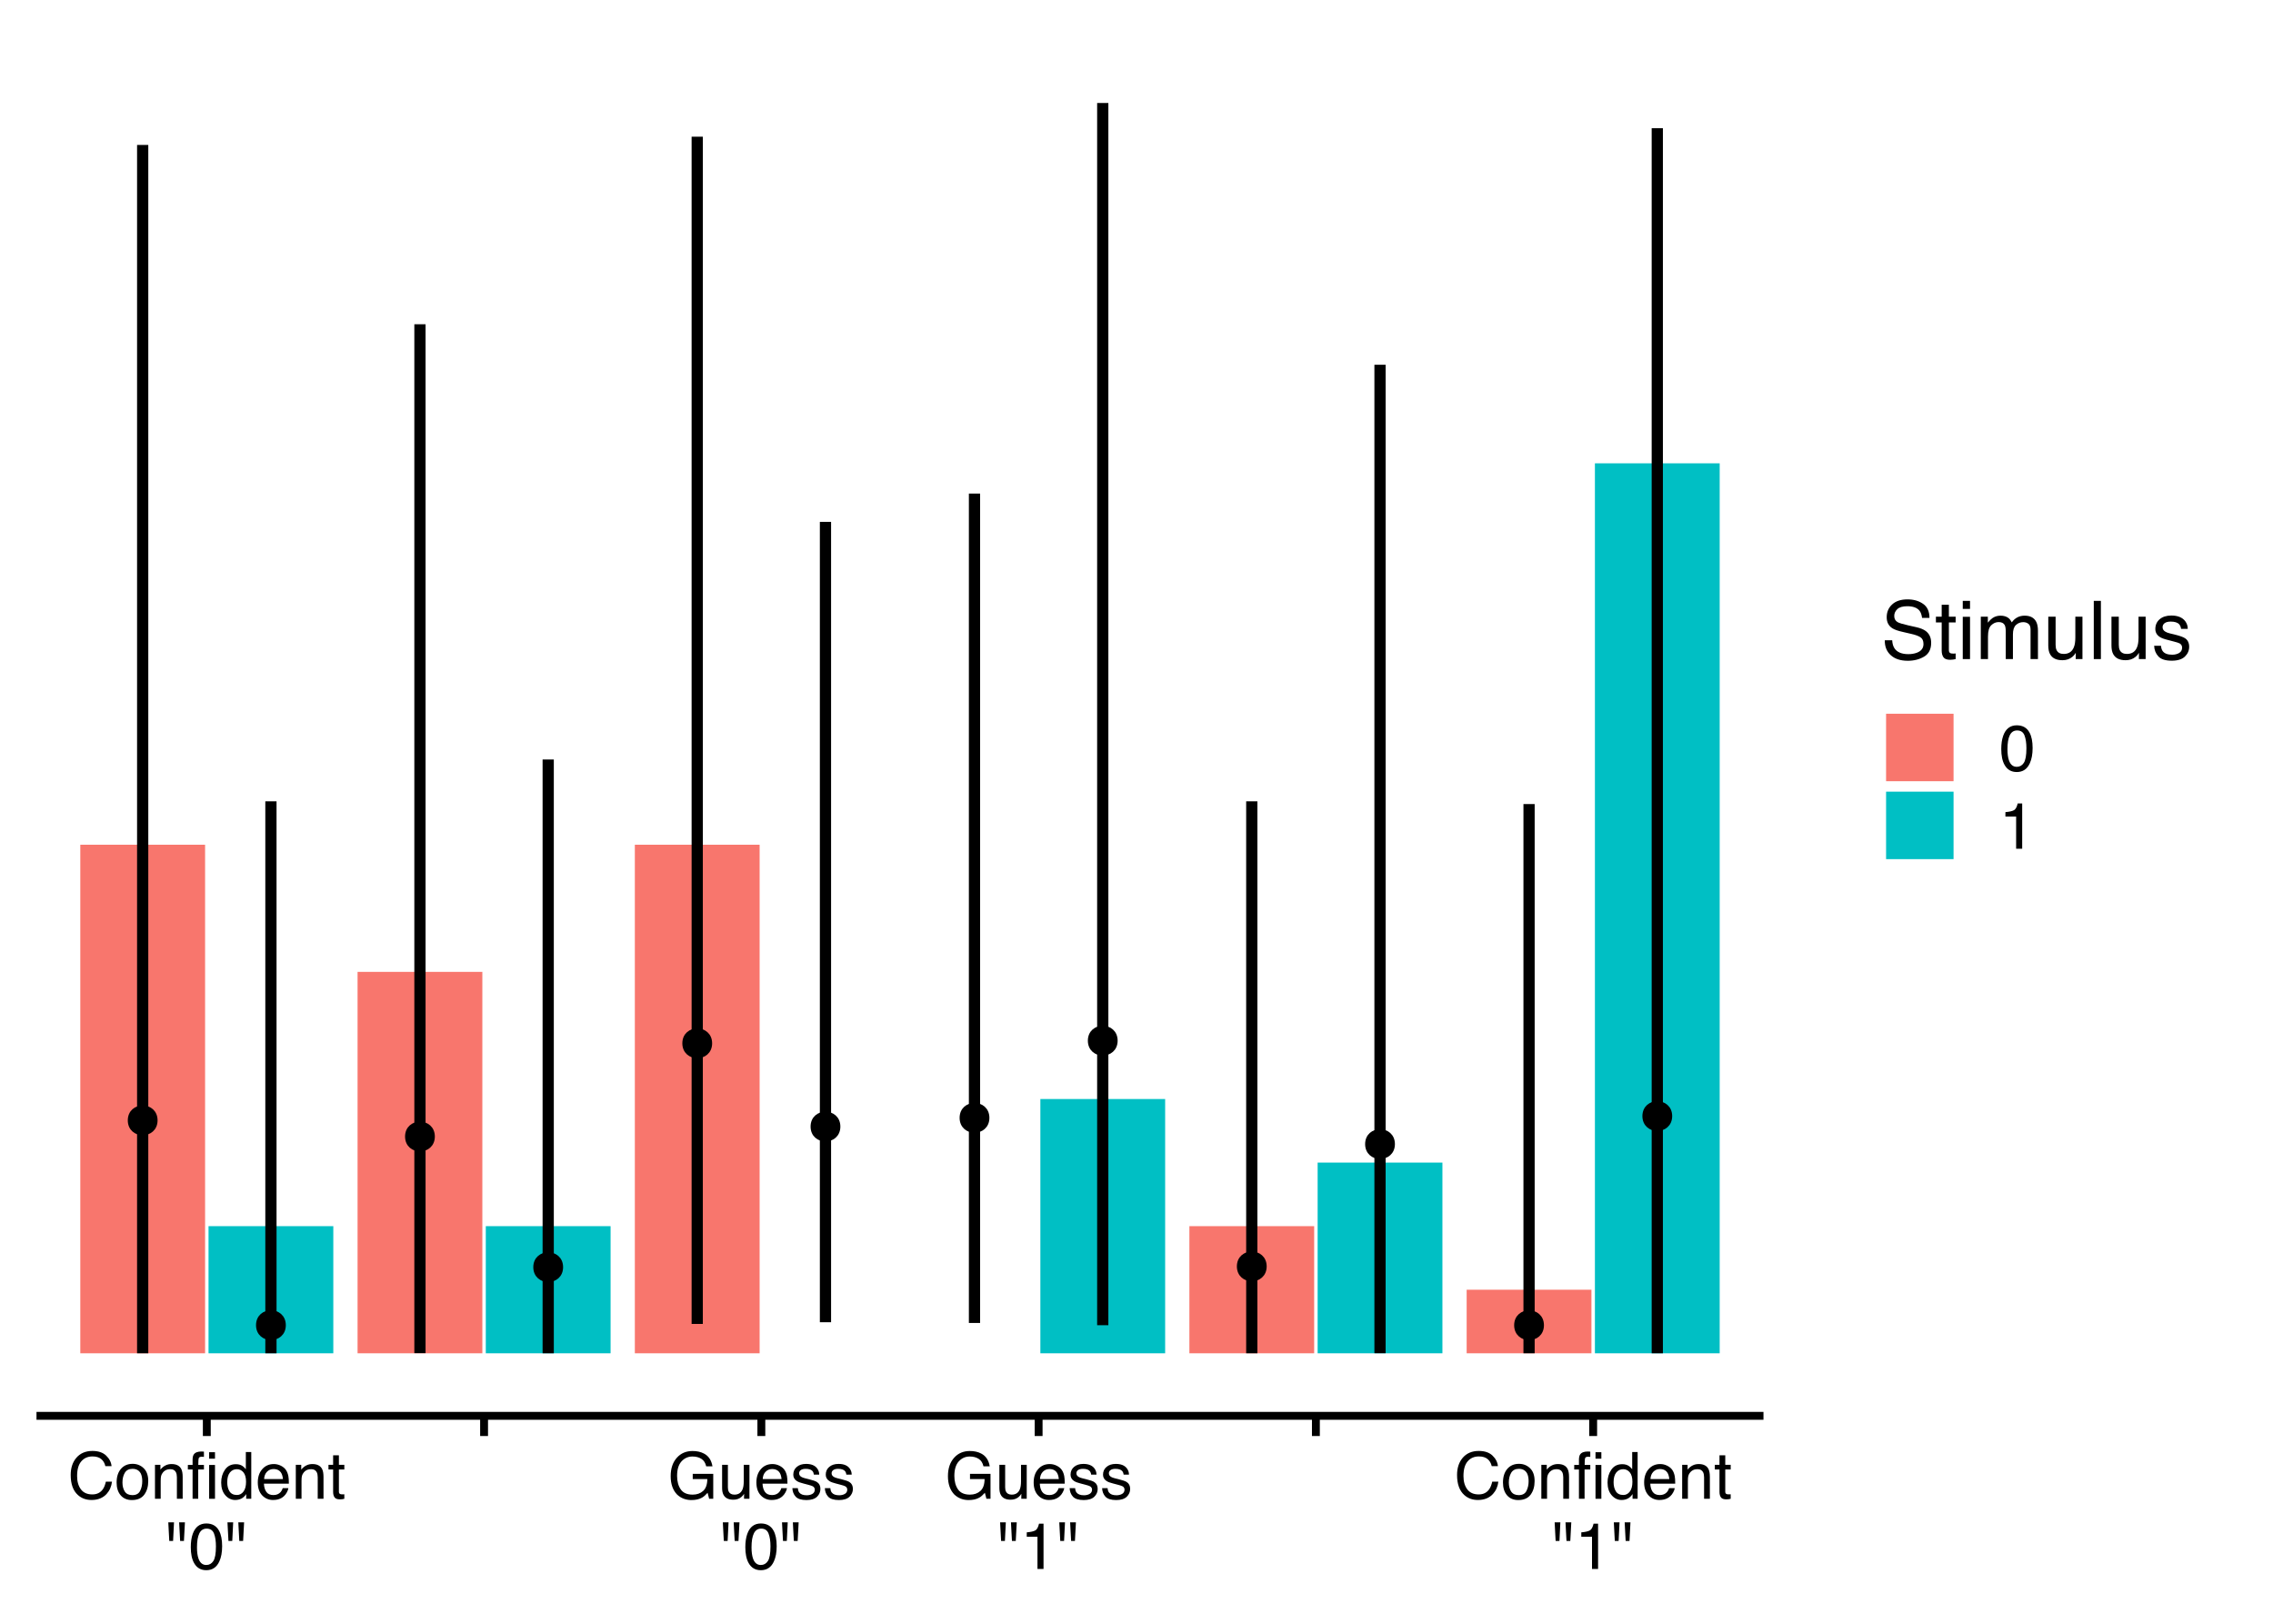
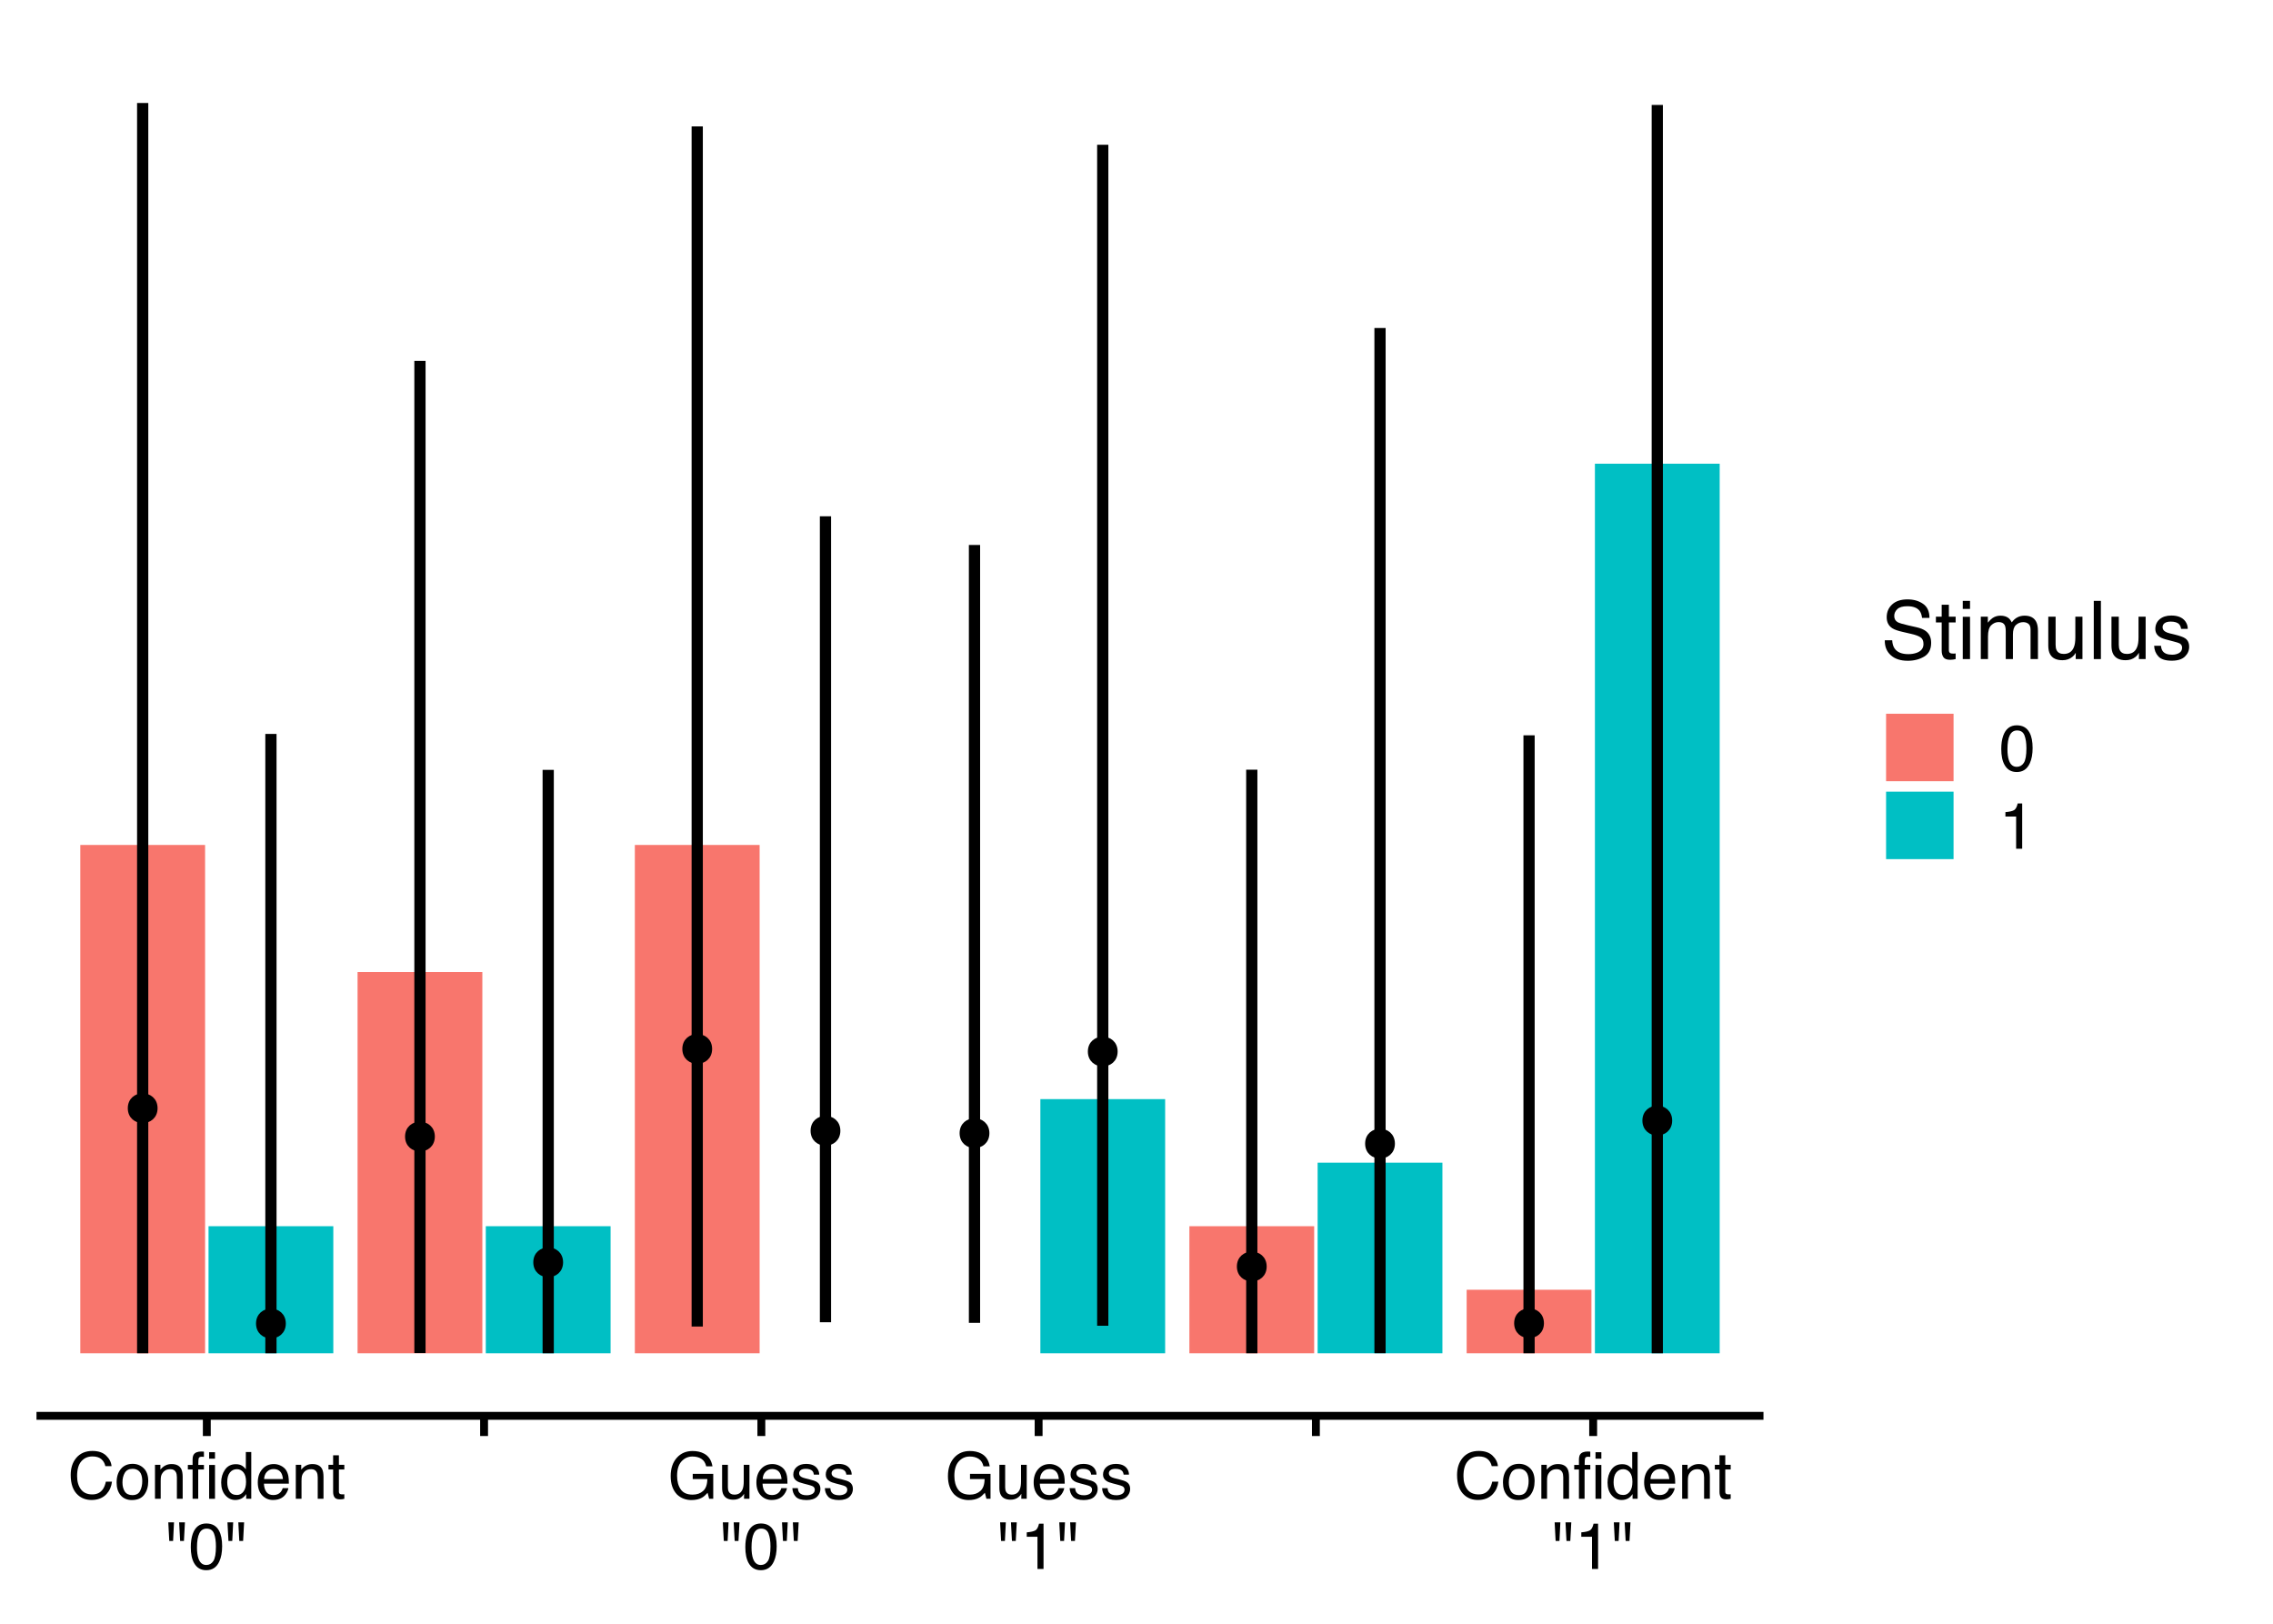
<svg xmlns="http://www.w3.org/2000/svg" xmlns:xlink="http://www.w3.org/1999/xlink" width="504pt" height="360pt" viewBox="0 0 504 360">
  <defs>
    <g>
      <g id="glyph-0-0">
        <path d="M 5.453 -10.609 C 6.766 -10.609 7.781 -10.266 8.5 -9.578 C 9.219 -8.891 9.617 -8.109 9.703 -7.234 L 8.328 -7.234 C 8.18 -7.898 7.875 -8.426 7.406 -8.812 C 6.945 -9.195 6.301 -9.391 5.469 -9.391 C 4.445 -9.391 3.625 -9.031 3 -8.312 C 2.375 -7.602 2.062 -6.508 2.062 -5.031 C 2.062 -3.82 2.344 -2.844 2.906 -2.094 C 3.469 -1.344 4.312 -0.969 5.438 -0.969 C 6.469 -0.969 7.254 -1.363 7.797 -2.156 C 8.078 -2.57 8.289 -3.117 8.438 -3.797 L 9.797 -3.797 C 9.672 -2.711 9.27 -1.801 8.594 -1.062 C 7.77 -0.176 6.66 0.266 5.266 0.266 C 4.066 0.266 3.062 -0.098 2.25 -0.828 C 1.176 -1.785 0.641 -3.27 0.641 -5.281 C 0.641 -6.801 1.039 -8.051 1.844 -9.031 C 2.719 -10.082 3.922 -10.609 5.453 -10.609 Z M 5.172 -10.609 Z M 5.172 -10.609 " />
      </g>
      <g id="glyph-0-1">
        <path d="M 3.922 -0.812 C 4.754 -0.812 5.328 -1.129 5.641 -1.766 C 5.953 -2.398 6.109 -3.109 6.109 -3.891 C 6.109 -4.586 6 -5.16 5.781 -5.609 C 5.414 -6.297 4.801 -6.641 3.938 -6.641 C 3.156 -6.641 2.586 -6.344 2.234 -5.75 C 1.891 -5.164 1.719 -4.457 1.719 -3.625 C 1.719 -2.82 1.891 -2.148 2.234 -1.609 C 2.586 -1.078 3.148 -0.812 3.922 -0.812 Z M 3.969 -7.75 C 4.938 -7.75 5.754 -7.426 6.422 -6.781 C 7.098 -6.133 7.438 -5.18 7.438 -3.922 C 7.438 -2.711 7.141 -1.707 6.547 -0.906 C 5.953 -0.113 5.035 0.281 3.797 0.281 C 2.766 0.281 1.941 -0.066 1.328 -0.766 C 0.723 -1.473 0.422 -2.422 0.422 -3.609 C 0.422 -4.867 0.738 -5.875 1.375 -6.625 C 2.02 -7.375 2.883 -7.75 3.969 -7.75 Z M 3.922 -7.719 Z M 3.922 -7.719 " />
      </g>
      <g id="glyph-0-2">
        <path d="M 0.922 -7.531 L 2.125 -7.531 L 2.125 -6.469 C 2.488 -6.906 2.867 -7.219 3.266 -7.406 C 3.66 -7.602 4.102 -7.703 4.594 -7.703 C 5.664 -7.703 6.391 -7.328 6.766 -6.578 C 6.961 -6.172 7.062 -5.586 7.062 -4.828 L 7.062 0 L 5.781 0 L 5.781 -4.75 C 5.781 -5.207 5.711 -5.578 5.578 -5.859 C 5.348 -6.328 4.941 -6.562 4.359 -6.562 C 4.055 -6.562 3.805 -6.531 3.609 -6.469 C 3.266 -6.363 2.961 -6.16 2.703 -5.859 C 2.492 -5.609 2.352 -5.348 2.281 -5.078 C 2.219 -4.816 2.188 -4.441 2.188 -3.953 L 2.188 0 L 0.922 0 Z M 3.906 -7.719 Z M 3.906 -7.719 " />
      </g>
      <g id="glyph-0-3">
        <path d="M 1.25 -8.688 C 1.258 -9.207 1.348 -9.586 1.516 -9.828 C 1.816 -10.266 2.391 -10.484 3.234 -10.484 C 3.305 -10.484 3.383 -10.477 3.469 -10.469 C 3.562 -10.469 3.66 -10.461 3.766 -10.453 L 3.766 -9.297 C 3.629 -9.305 3.531 -9.312 3.469 -9.312 C 3.414 -9.32 3.363 -9.328 3.312 -9.328 C 2.926 -9.328 2.695 -9.223 2.625 -9.016 C 2.551 -8.816 2.516 -8.312 2.516 -7.5 L 3.766 -7.5 L 3.766 -6.5 L 2.5 -6.5 L 2.5 0 L 1.25 0 L 1.25 -6.5 L 0.203 -6.5 L 0.203 -7.5 L 1.25 -7.5 Z M 1.25 -8.688 " />
      </g>
      <g id="glyph-0-4">
        <path d="M 0.922 -7.5 L 2.219 -7.5 L 2.219 0 L 0.922 0 Z M 0.922 -10.328 L 2.219 -10.328 L 2.219 -8.891 L 0.922 -8.891 Z M 0.922 -10.328 " />
      </g>
      <g id="glyph-0-5">
        <path d="M 1.734 -3.672 C 1.734 -2.867 1.898 -2.195 2.234 -1.656 C 2.578 -1.113 3.129 -0.844 3.891 -0.844 C 4.473 -0.844 4.953 -1.094 5.328 -1.594 C 5.711 -2.094 5.906 -2.816 5.906 -3.766 C 5.906 -4.711 5.707 -5.414 5.312 -5.875 C 4.926 -6.332 4.445 -6.562 3.875 -6.562 C 3.238 -6.562 2.723 -6.316 2.328 -5.828 C 1.93 -5.336 1.734 -4.617 1.734 -3.672 Z M 3.641 -7.672 C 4.211 -7.672 4.691 -7.547 5.078 -7.297 C 5.305 -7.16 5.566 -6.914 5.859 -6.562 L 5.859 -10.375 L 7.062 -10.375 L 7.062 0 L 5.938 0 L 5.938 -1.047 C 5.633 -0.586 5.281 -0.254 4.875 -0.047 C 4.477 0.16 4.02 0.266 3.5 0.266 C 2.656 0.266 1.926 -0.082 1.312 -0.781 C 0.695 -1.488 0.391 -2.43 0.391 -3.609 C 0.391 -4.703 0.672 -5.648 1.234 -6.453 C 1.797 -7.266 2.598 -7.672 3.641 -7.672 Z M 3.641 -7.672 " />
      </g>
      <g id="glyph-0-6">
        <path d="M 4.062 -7.703 C 4.602 -7.703 5.125 -7.578 5.625 -7.328 C 6.125 -7.078 6.504 -6.754 6.766 -6.359 C 7.016 -5.973 7.188 -5.523 7.281 -5.016 C 7.352 -4.672 7.391 -4.117 7.391 -3.359 L 1.859 -3.359 C 1.891 -2.598 2.07 -1.984 2.406 -1.516 C 2.738 -1.055 3.258 -0.828 3.969 -0.828 C 4.633 -0.828 5.164 -1.047 5.562 -1.484 C 5.781 -1.734 5.938 -2.023 6.031 -2.359 L 7.281 -2.359 C 7.25 -2.086 7.141 -1.781 6.953 -1.438 C 6.766 -1.094 6.555 -0.816 6.328 -0.609 C 5.941 -0.234 5.469 0.02 4.906 0.156 C 4.602 0.227 4.258 0.266 3.875 0.266 C 2.938 0.266 2.141 -0.07 1.484 -0.75 C 0.828 -1.438 0.5 -2.395 0.5 -3.625 C 0.5 -4.832 0.828 -5.812 1.484 -6.562 C 2.141 -7.32 3 -7.703 4.062 -7.703 Z M 6.078 -4.375 C 6.023 -4.914 5.906 -5.352 5.719 -5.688 C 5.375 -6.289 4.797 -6.594 3.984 -6.594 C 3.398 -6.594 2.91 -6.383 2.516 -5.969 C 2.129 -5.551 1.926 -5.02 1.906 -4.375 Z M 3.953 -7.719 Z M 3.953 -7.719 " />
      </g>
      <g id="glyph-0-7">
        <path d="M 1.188 -9.641 L 2.469 -9.641 L 2.469 -7.531 L 3.672 -7.531 L 3.672 -6.5 L 2.469 -6.5 L 2.469 -1.578 C 2.469 -1.316 2.555 -1.145 2.734 -1.062 C 2.828 -1.008 2.988 -0.984 3.219 -0.984 C 3.281 -0.984 3.348 -0.984 3.422 -0.984 C 3.492 -0.984 3.578 -0.988 3.672 -1 L 3.672 0 C 3.523 0.039 3.367 0.07 3.203 0.094 C 3.047 0.113 2.879 0.125 2.703 0.125 C 2.109 0.125 1.707 -0.023 1.5 -0.328 C 1.289 -0.629 1.188 -1.023 1.188 -1.516 L 1.188 -6.5 L 0.156 -6.5 L 0.156 -7.531 L 1.188 -7.531 Z M 1.188 -9.641 " />
      </g>
      <g id="glyph-0-8">
        <path d="M 4.266 -10.328 L 4.047 -6.203 L 3.203 -6.203 L 2.984 -10.328 Z M 1.844 -10.328 L 1.641 -6.203 L 0.797 -6.203 L 0.578 -10.328 Z M 1.844 -10.328 " />
      </g>
      <g id="glyph-0-9">
        <path d="M 3.891 -10.078 C 5.203 -10.078 6.145 -9.539 6.719 -8.469 C 7.176 -7.633 7.406 -6.492 7.406 -5.047 C 7.406 -3.68 7.195 -2.551 6.781 -1.656 C 6.195 -0.363 5.234 0.281 3.891 0.281 C 2.68 0.281 1.781 -0.242 1.188 -1.297 C 0.695 -2.172 0.453 -3.348 0.453 -4.828 C 0.453 -5.973 0.598 -6.957 0.891 -7.781 C 1.441 -9.312 2.441 -10.078 3.891 -10.078 Z M 3.891 -0.875 C 4.547 -0.875 5.066 -1.164 5.453 -1.75 C 5.836 -2.332 6.031 -3.414 6.031 -5 C 6.031 -6.145 5.891 -7.086 5.609 -7.828 C 5.328 -8.566 4.781 -8.938 3.969 -8.938 C 3.227 -8.938 2.688 -8.582 2.344 -7.875 C 2 -7.176 1.828 -6.145 1.828 -4.781 C 1.828 -3.758 1.938 -2.938 2.156 -2.312 C 2.488 -1.352 3.066 -0.875 3.891 -0.875 Z M 3.891 -0.875 " />
      </g>
      <g id="glyph-0-10">
        <path d="M 5.562 -10.594 C 6.531 -10.594 7.367 -10.406 8.078 -10.031 C 9.109 -9.5 9.738 -8.555 9.969 -7.203 L 8.578 -7.203 C 8.41 -7.953 8.062 -8.5 7.531 -8.844 C 7 -9.195 6.332 -9.375 5.531 -9.375 C 4.57 -9.375 3.766 -9.016 3.109 -8.297 C 2.453 -7.578 2.125 -6.504 2.125 -5.078 C 2.125 -3.859 2.395 -2.859 2.938 -2.078 C 3.477 -1.305 4.359 -0.922 5.578 -0.922 C 6.516 -0.922 7.285 -1.191 7.891 -1.734 C 8.504 -2.273 8.816 -3.156 8.828 -4.375 L 5.594 -4.375 L 5.594 -5.531 L 10.141 -5.531 L 10.141 0 L 9.234 0 L 8.891 -1.328 C 8.422 -0.805 8.004 -0.445 7.641 -0.25 C 7.023 0.102 6.242 0.281 5.297 0.281 C 4.066 0.281 3.016 -0.117 2.141 -0.922 C 1.18 -1.91 0.703 -3.273 0.703 -5.016 C 0.703 -6.742 1.172 -8.117 2.109 -9.141 C 2.992 -10.109 4.145 -10.594 5.562 -10.594 Z M 5.328 -10.609 Z M 5.328 -10.609 " />
      </g>
      <g id="glyph-0-11">
        <path d="M 2.188 -7.531 L 2.188 -2.531 C 2.188 -2.145 2.25 -1.832 2.375 -1.594 C 2.602 -1.145 3.023 -0.922 3.641 -0.922 C 4.516 -0.922 5.113 -1.312 5.438 -2.094 C 5.613 -2.52 5.703 -3.098 5.703 -3.828 L 5.703 -7.531 L 6.969 -7.531 L 6.969 0 L 5.766 0 L 5.781 -1.109 C 5.613 -0.828 5.41 -0.586 5.172 -0.391 C 4.691 0.004 4.102 0.203 3.406 0.203 C 2.332 0.203 1.602 -0.156 1.219 -0.875 C 1.008 -1.258 0.906 -1.77 0.906 -2.406 L 0.906 -7.531 Z M 3.938 -7.719 Z M 3.938 -7.719 " />
      </g>
      <g id="glyph-0-12">
        <path d="M 1.688 -2.359 C 1.719 -1.941 1.82 -1.617 2 -1.391 C 2.312 -0.984 2.863 -0.781 3.656 -0.781 C 4.125 -0.781 4.535 -0.879 4.891 -1.078 C 5.254 -1.285 5.438 -1.602 5.438 -2.031 C 5.438 -2.352 5.289 -2.598 5 -2.766 C 4.82 -2.867 4.461 -2.988 3.922 -3.125 L 2.906 -3.391 C 2.27 -3.547 1.797 -3.723 1.484 -3.922 C 0.941 -4.266 0.672 -4.738 0.672 -5.344 C 0.672 -6.051 0.926 -6.625 1.438 -7.062 C 1.957 -7.508 2.648 -7.734 3.516 -7.734 C 4.648 -7.734 5.469 -7.398 5.969 -6.734 C 6.281 -6.305 6.43 -5.848 6.422 -5.359 L 5.234 -5.359 C 5.211 -5.648 5.113 -5.91 4.938 -6.141 C 4.645 -6.473 4.141 -6.641 3.422 -6.641 C 2.941 -6.641 2.578 -6.547 2.328 -6.359 C 2.086 -6.18 1.969 -5.945 1.969 -5.656 C 1.969 -5.32 2.129 -5.055 2.453 -4.859 C 2.641 -4.742 2.914 -4.641 3.281 -4.547 L 4.109 -4.344 C 5.023 -4.125 5.633 -3.91 5.938 -3.703 C 6.438 -3.379 6.688 -2.875 6.688 -2.188 C 6.688 -1.508 6.43 -0.926 5.922 -0.438 C 5.41 0.039 4.633 0.281 3.594 0.281 C 2.469 0.281 1.672 0.027 1.203 -0.469 C 0.742 -0.977 0.5 -1.609 0.469 -2.359 Z M 3.547 -7.719 Z M 3.547 -7.719 " />
      </g>
      <g id="glyph-0-13">
        <path d="M 1.375 -7.125 L 1.375 -8.109 C 2.289 -8.191 2.926 -8.336 3.281 -8.547 C 3.645 -8.754 3.914 -9.25 4.094 -10.031 L 5.094 -10.031 L 5.094 0 L 3.75 0 L 3.75 -7.125 Z M 1.375 -7.125 " />
      </g>
      <g id="glyph-1-0">
        <path d="M 2.516 -4.172 C 2.555 -3.43 2.727 -2.832 3.031 -2.375 C 3.613 -1.52 4.633 -1.094 6.094 -1.094 C 6.75 -1.094 7.348 -1.188 7.891 -1.375 C 8.93 -1.738 9.453 -2.391 9.453 -3.328 C 9.453 -4.035 9.234 -4.535 8.797 -4.828 C 8.348 -5.129 7.648 -5.383 6.703 -5.594 L 4.953 -6 C 3.816 -6.25 3.008 -6.531 2.531 -6.844 C 1.707 -7.383 1.297 -8.191 1.297 -9.266 C 1.297 -10.422 1.695 -11.367 2.5 -12.109 C 3.301 -12.859 4.441 -13.234 5.922 -13.234 C 7.273 -13.234 8.422 -12.906 9.359 -12.25 C 10.305 -11.602 10.781 -10.562 10.781 -9.125 L 9.141 -9.125 C 9.055 -9.812 8.867 -10.344 8.578 -10.719 C 8.047 -11.383 7.141 -11.719 5.859 -11.719 C 4.828 -11.719 4.086 -11.5 3.641 -11.062 C 3.191 -10.633 2.969 -10.133 2.969 -9.562 C 2.969 -8.926 3.227 -8.461 3.75 -8.172 C 4.094 -7.984 4.875 -7.75 6.094 -7.469 L 7.906 -7.062 C 8.781 -6.863 9.457 -6.586 9.938 -6.234 C 10.75 -5.629 11.156 -4.754 11.156 -3.609 C 11.156 -2.18 10.633 -1.16 9.594 -0.547 C 8.562 0.066 7.359 0.375 5.984 0.375 C 4.367 0.375 3.109 -0.035 2.203 -0.859 C 1.297 -1.672 0.852 -2.773 0.875 -4.172 Z M 6.047 -13.266 Z M 6.047 -13.266 " />
      </g>
      <g id="glyph-1-1">
        <path d="M 1.484 -12.047 L 3.078 -12.047 L 3.078 -9.406 L 4.578 -9.406 L 4.578 -8.125 L 3.078 -8.125 L 3.078 -1.984 C 3.078 -1.648 3.188 -1.426 3.406 -1.312 C 3.531 -1.25 3.738 -1.219 4.031 -1.219 C 4.102 -1.219 4.18 -1.219 4.266 -1.219 C 4.359 -1.227 4.461 -1.238 4.578 -1.25 L 4.578 0 C 4.398 0.051 4.211 0.086 4.016 0.109 C 3.816 0.141 3.602 0.156 3.375 0.156 C 2.633 0.156 2.133 -0.031 1.875 -0.406 C 1.613 -0.789 1.484 -1.285 1.484 -1.891 L 1.484 -8.125 L 0.203 -8.125 L 0.203 -9.406 L 1.484 -9.406 Z M 1.484 -12.047 " />
      </g>
      <g id="glyph-1-2">
        <path d="M 1.156 -9.375 L 2.766 -9.375 L 2.766 0 L 1.156 0 Z M 1.156 -12.906 L 2.766 -12.906 L 2.766 -11.125 L 1.156 -11.125 Z M 1.156 -12.906 " />
      </g>
      <g id="glyph-1-3">
        <path d="M 1.156 -9.406 L 2.719 -9.406 L 2.719 -8.078 C 3.094 -8.535 3.438 -8.875 3.75 -9.094 C 4.27 -9.445 4.859 -9.625 5.516 -9.625 C 6.266 -9.625 6.867 -9.441 7.328 -9.078 C 7.586 -8.859 7.82 -8.547 8.031 -8.141 C 8.383 -8.641 8.797 -9.008 9.266 -9.25 C 9.742 -9.5 10.281 -9.625 10.875 -9.625 C 12.133 -9.625 12.992 -9.164 13.453 -8.25 C 13.703 -7.758 13.828 -7.098 13.828 -6.266 L 13.828 0 L 12.188 0 L 12.188 -6.547 C 12.188 -7.172 12.023 -7.598 11.703 -7.828 C 11.391 -8.066 11.008 -8.188 10.562 -8.188 C 9.945 -8.188 9.41 -7.977 8.953 -7.562 C 8.504 -7.145 8.281 -6.445 8.281 -5.469 L 8.281 0 L 6.688 0 L 6.688 -6.141 C 6.688 -6.785 6.609 -7.254 6.453 -7.547 C 6.211 -7.984 5.766 -8.203 5.109 -8.203 C 4.504 -8.203 3.957 -7.969 3.469 -7.5 C 2.988 -7.039 2.75 -6.207 2.75 -5 L 2.75 0 L 1.156 0 Z M 1.156 -9.406 " />
      </g>
      <g id="glyph-1-4">
        <path d="M 2.75 -9.406 L 2.75 -3.172 C 2.75 -2.68 2.82 -2.285 2.969 -1.984 C 3.25 -1.422 3.773 -1.141 4.547 -1.141 C 5.648 -1.141 6.398 -1.633 6.797 -2.625 C 7.016 -3.145 7.125 -3.867 7.125 -4.797 L 7.125 -9.406 L 8.703 -9.406 L 8.703 0 L 7.203 0 L 7.219 -1.391 C 7.02 -1.035 6.766 -0.734 6.453 -0.484 C 5.859 0.004 5.129 0.25 4.266 0.25 C 2.922 0.25 2.004 -0.195 1.516 -1.094 C 1.254 -1.57 1.125 -2.211 1.125 -3.016 L 1.125 -9.406 Z M 4.906 -9.641 Z M 4.906 -9.641 " />
      </g>
      <g id="glyph-1-5">
        <path d="M 1.203 -12.906 L 2.781 -12.906 L 2.781 0 L 1.203 0 Z M 1.203 -12.906 " />
      </g>
      <g id="glyph-1-6">
        <path d="M 2.094 -2.953 C 2.145 -2.422 2.281 -2.016 2.5 -1.734 C 2.895 -1.223 3.586 -0.969 4.578 -0.969 C 5.16 -0.969 5.672 -1.094 6.109 -1.344 C 6.555 -1.602 6.781 -2.004 6.781 -2.547 C 6.781 -2.941 6.602 -3.25 6.25 -3.469 C 6.02 -3.594 5.566 -3.738 4.891 -3.906 L 3.641 -4.234 C 2.836 -4.43 2.242 -4.648 1.859 -4.891 C 1.18 -5.316 0.844 -5.91 0.844 -6.672 C 0.844 -7.555 1.16 -8.273 1.797 -8.828 C 2.441 -9.379 3.305 -9.656 4.391 -9.656 C 5.805 -9.656 6.832 -9.238 7.469 -8.406 C 7.852 -7.883 8.039 -7.316 8.031 -6.703 L 6.547 -6.703 C 6.516 -7.066 6.383 -7.395 6.156 -7.688 C 5.789 -8.102 5.16 -8.312 4.266 -8.312 C 3.672 -8.312 3.219 -8.195 2.906 -7.969 C 2.602 -7.738 2.453 -7.438 2.453 -7.062 C 2.453 -6.645 2.656 -6.316 3.062 -6.078 C 3.289 -5.93 3.633 -5.801 4.094 -5.688 L 5.141 -5.438 C 6.273 -5.156 7.035 -4.883 7.422 -4.625 C 8.035 -4.227 8.344 -3.594 8.344 -2.719 C 8.344 -1.883 8.023 -1.16 7.391 -0.547 C 6.754 0.055 5.785 0.359 4.484 0.359 C 3.086 0.359 2.098 0.039 1.516 -0.594 C 0.93 -1.227 0.617 -2.016 0.578 -2.953 Z M 4.438 -9.641 Z M 4.438 -9.641 " />
      </g>
    </g>
  </defs>
-   <path fill-rule="nonzero" fill="rgb(97.255%, 46.275%, 42.745%)" fill-opacity="1" d="M 17.805 300.039 L 45.473 300.039 L 45.473 187.285 L 17.805 187.285 Z M 17.805 300.039 " />
-   <path fill-rule="nonzero" fill="rgb(97.255%, 46.275%, 42.745%)" fill-opacity="1" d="M 79.285 300.039 L 106.953 300.039 L 106.953 215.473 L 79.285 215.473 Z M 79.285 300.039 " />
-   <path fill-rule="nonzero" fill="rgb(97.255%, 46.275%, 42.745%)" fill-opacity="1" d="M 140.766 300.039 L 168.434 300.039 L 168.434 187.285 L 140.766 187.285 Z M 140.766 300.039 " />
-   <path fill-rule="nonzero" fill="rgb(97.255%, 46.275%, 42.745%)" fill-opacity="1" d="M 263.727 300.039 L 291.395 300.039 L 291.395 271.852 L 263.727 271.852 Z M 263.727 300.039 " />
-   <path fill-rule="nonzero" fill="rgb(97.255%, 46.275%, 42.745%)" fill-opacity="1" d="M 325.207 300.039 L 352.875 300.039 L 352.875 285.945 L 325.207 285.945 Z M 325.207 300.039 " />
-   <path fill-rule="nonzero" fill="rgb(0%, 74.902%, 76.863%)" fill-opacity="1" d="M 46.238 300.039 L 73.906 300.039 L 73.906 271.852 L 46.238 271.852 Z M 46.238 300.039 " />
-   <path fill-rule="nonzero" fill="rgb(0%, 74.902%, 76.863%)" fill-opacity="1" d="M 107.719 300.039 L 135.387 300.039 L 135.387 271.852 L 107.719 271.852 Z M 107.719 300.039 " />
-   <path fill-rule="nonzero" fill="rgb(0%, 74.902%, 76.863%)" fill-opacity="1" d="M 230.684 300.039 L 258.352 300.039 L 258.352 243.664 L 230.684 243.664 Z M 230.684 300.039 " />
-   <path fill-rule="nonzero" fill="rgb(0%, 74.902%, 76.863%)" fill-opacity="1" d="M 292.164 300.039 L 319.832 300.039 L 319.832 257.758 L 292.164 257.758 Z M 292.164 300.039 " />
-   <path fill-rule="nonzero" fill="rgb(0%, 74.902%, 76.863%)" fill-opacity="1" d="M 353.645 300.039 L 381.312 300.039 L 381.312 102.723 L 353.645 102.723 Z M 353.645 300.039 " />
-   <path fill="none" stroke-width="2.488" stroke-linecap="butt" stroke-linejoin="round" stroke="rgb(0%, 0%, 0%)" stroke-opacity="1" stroke-miterlimit="10" d="M 367.477 300.039 L 367.477 28.426 " />
-   <path fill="none" stroke-width="2.488" stroke-linecap="butt" stroke-linejoin="round" stroke="rgb(0%, 0%, 0%)" stroke-opacity="1" stroke-miterlimit="10" d="M 244.516 293.805 L 244.516 22.828 " />
-   <path fill="none" stroke-width="2.488" stroke-linecap="butt" stroke-linejoin="round" stroke="rgb(0%, 0%, 0%)" stroke-opacity="1" stroke-miterlimit="10" d="M 31.637 300.039 L 31.637 32.141 " />
-   <path fill="none" stroke-width="2.488" stroke-linecap="butt" stroke-linejoin="round" stroke="rgb(0%, 0%, 0%)" stroke-opacity="1" stroke-miterlimit="10" d="M 154.598 293.535 L 154.598 30.301 " />
-   <path fill="none" stroke-width="2.488" stroke-linecap="butt" stroke-linejoin="round" stroke="rgb(0%, 0%, 0%)" stroke-opacity="1" stroke-miterlimit="10" d="M 93.117 300.012 L 93.117 71.895 " />
-   <path fill="none" stroke-width="2.488" stroke-linecap="butt" stroke-linejoin="round" stroke="rgb(0%, 0%, 0%)" stroke-opacity="1" stroke-miterlimit="10" d="M 305.996 300.027 L 305.996 80.871 " />
-   <path fill="none" stroke-width="2.488" stroke-linecap="butt" stroke-linejoin="round" stroke="rgb(0%, 0%, 0%)" stroke-opacity="1" stroke-miterlimit="10" d="M 216.078 293.32 L 216.078 109.426 " />
-   <path fill="none" stroke-width="2.488" stroke-linecap="butt" stroke-linejoin="round" stroke="rgb(0%, 0%, 0%)" stroke-opacity="1" stroke-miterlimit="10" d="M 183.035 293.156 L 183.035 115.707 " />
-   <path fill="none" stroke-width="2.488" stroke-linecap="butt" stroke-linejoin="round" stroke="rgb(0%, 0%, 0%)" stroke-opacity="1" stroke-miterlimit="10" d="M 121.555 300.039 L 121.555 168.391 " />
-   <path fill="none" stroke-width="2.488" stroke-linecap="butt" stroke-linejoin="round" stroke="rgb(0%, 0%, 0%)" stroke-opacity="1" stroke-miterlimit="10" d="M 277.562 300.039 L 277.562 177.668 " />
-   <path fill="none" stroke-width="2.488" stroke-linecap="butt" stroke-linejoin="round" stroke="rgb(0%, 0%, 0%)" stroke-opacity="1" stroke-miterlimit="10" d="M 60.074 300.039 L 60.074 177.668 " />
-   <path fill="none" stroke-width="2.488" stroke-linecap="butt" stroke-linejoin="round" stroke="rgb(0%, 0%, 0%)" stroke-opacity="1" stroke-miterlimit="10" d="M 339.043 300.039 L 339.043 178.266 " />
-   <path fill-rule="nonzero" fill="rgb(0%, 0%, 0%)" fill-opacity="1" stroke-width="1.063" stroke-linecap="round" stroke-linejoin="round" stroke="rgb(0%, 0%, 0%)" stroke-opacity="1" stroke-miterlimit="10" d="M 370.246 247.449 C 370.246 251.141 364.707 251.141 364.707 247.449 C 364.707 243.754 370.246 243.754 370.246 247.449 " />
-   <path fill-rule="nonzero" fill="rgb(0%, 0%, 0%)" fill-opacity="1" stroke-width="1.063" stroke-linecap="round" stroke-linejoin="round" stroke="rgb(0%, 0%, 0%)" stroke-opacity="1" stroke-miterlimit="10" d="M 247.285 230.727 C 247.285 234.418 241.746 234.418 241.746 230.727 C 241.746 227.031 247.285 227.031 247.285 230.727 " />
-   <path fill-rule="nonzero" fill="rgb(0%, 0%, 0%)" fill-opacity="1" stroke-width="1.063" stroke-linecap="round" stroke-linejoin="round" stroke="rgb(0%, 0%, 0%)" stroke-opacity="1" stroke-miterlimit="10" d="M 34.406 248.395 C 34.406 252.086 28.867 252.086 28.867 248.395 C 28.867 244.699 34.406 244.699 34.406 248.395 " />
-   <path fill-rule="nonzero" fill="rgb(0%, 0%, 0%)" fill-opacity="1" stroke-width="1.063" stroke-linecap="round" stroke-linejoin="round" stroke="rgb(0%, 0%, 0%)" stroke-opacity="1" stroke-miterlimit="10" d="M 157.371 231.312 C 157.371 235.008 151.828 235.008 151.828 231.312 C 151.828 227.621 157.371 227.621 157.371 231.312 " />
-   <path fill-rule="nonzero" fill="rgb(0%, 0%, 0%)" fill-opacity="1" stroke-width="1.063" stroke-linecap="round" stroke-linejoin="round" stroke="rgb(0%, 0%, 0%)" stroke-opacity="1" stroke-miterlimit="10" d="M 95.887 251.98 C 95.887 255.676 90.348 255.676 90.348 251.98 C 90.348 248.285 95.887 248.285 95.887 251.98 " />
-   <path fill-rule="nonzero" fill="rgb(0%, 0%, 0%)" fill-opacity="1" stroke-width="1.063" stroke-linecap="round" stroke-linejoin="round" stroke="rgb(0%, 0%, 0%)" stroke-opacity="1" stroke-miterlimit="10" d="M 308.766 253.656 C 308.766 257.352 303.227 257.352 303.227 253.656 C 303.227 249.965 308.766 249.965 308.766 253.656 " />
-   <path fill-rule="nonzero" fill="rgb(0%, 0%, 0%)" fill-opacity="1" stroke-width="1.063" stroke-linecap="round" stroke-linejoin="round" stroke="rgb(0%, 0%, 0%)" stroke-opacity="1" stroke-miterlimit="10" d="M 218.852 247.836 C 218.852 251.531 213.309 251.531 213.309 247.836 C 213.309 244.141 218.852 244.141 218.852 247.836 " />
-   <path fill-rule="nonzero" fill="rgb(0%, 0%, 0%)" fill-opacity="1" stroke-width="1.063" stroke-linecap="round" stroke-linejoin="round" stroke="rgb(0%, 0%, 0%)" stroke-opacity="1" stroke-miterlimit="10" d="M 185.805 249.773 C 185.805 253.465 180.266 253.465 180.266 249.773 C 180.266 246.078 185.805 246.078 185.805 249.773 " />
-   <path fill-rule="nonzero" fill="rgb(0%, 0%, 0%)" fill-opacity="1" stroke-width="1.063" stroke-linecap="round" stroke-linejoin="round" stroke="rgb(0%, 0%, 0%)" stroke-opacity="1" stroke-miterlimit="10" d="M 124.324 280.941 C 124.324 284.637 118.781 284.637 118.781 280.941 C 118.781 277.25 124.324 277.25 124.324 280.941 " />
-   <path fill-rule="nonzero" fill="rgb(0%, 0%, 0%)" fill-opacity="1" stroke-width="1.063" stroke-linecap="round" stroke-linejoin="round" stroke="rgb(0%, 0%, 0%)" stroke-opacity="1" stroke-miterlimit="10" d="M 280.332 280.773 C 280.332 284.469 274.789 284.469 274.789 280.773 C 274.789 277.082 280.332 277.082 280.332 280.773 " />
-   <path fill-rule="nonzero" fill="rgb(0%, 0%, 0%)" fill-opacity="1" stroke-width="1.063" stroke-linecap="round" stroke-linejoin="round" stroke="rgb(0%, 0%, 0%)" stroke-opacity="1" stroke-miterlimit="10" d="M 62.844 293.805 C 62.844 297.496 57.301 297.496 57.301 293.805 C 57.301 290.109 62.844 290.109 62.844 293.805 " />
-   <path fill-rule="nonzero" fill="rgb(0%, 0%, 0%)" fill-opacity="1" stroke-width="1.063" stroke-linecap="round" stroke-linejoin="round" stroke="rgb(0%, 0%, 0%)" stroke-opacity="1" stroke-miterlimit="10" d="M 341.812 293.816 C 341.812 297.512 336.27 297.512 336.27 293.816 C 336.27 290.125 341.812 290.125 341.812 293.816 " />
+   <path fill-rule="nonzero" fill="rgb(97.255%, 46.275%, 42.745%)" fill-opacity="1" d="M 17.805 300.039 L 45.473 300.039 L 45.473 187.336 L 17.805 187.336 Z M 17.805 300.039 " />
+   <path fill-rule="nonzero" fill="rgb(97.255%, 46.275%, 42.745%)" fill-opacity="1" d="M 79.285 300.039 L 106.953 300.039 L 106.953 215.512 L 79.285 215.512 Z M 79.285 300.039 " />
+   <path fill-rule="nonzero" fill="rgb(97.255%, 46.275%, 42.745%)" fill-opacity="1" d="M 140.766 300.039 L 168.434 300.039 L 168.434 187.336 L 140.766 187.336 Z M 140.766 300.039 " />
+   <path fill-rule="nonzero" fill="rgb(97.255%, 46.275%, 42.745%)" fill-opacity="1" d="M 263.727 300.039 L 291.395 300.039 L 291.395 271.863 L 263.727 271.863 Z M 263.727 300.039 " />
+   <path fill-rule="nonzero" fill="rgb(97.255%, 46.275%, 42.745%)" fill-opacity="1" d="M 325.207 300.039 L 352.875 300.039 L 352.875 285.953 L 325.207 285.953 Z M 325.207 300.039 " />
+   <path fill-rule="nonzero" fill="rgb(0%, 74.902%, 76.863%)" fill-opacity="1" d="M 46.238 300.039 L 73.906 300.039 L 73.906 271.863 L 46.238 271.863 Z M 46.238 300.039 " />
+   <path fill-rule="nonzero" fill="rgb(0%, 74.902%, 76.863%)" fill-opacity="1" d="M 107.719 300.039 L 135.387 300.039 L 135.387 271.863 L 107.719 271.863 Z M 107.719 300.039 " />
+   <path fill-rule="nonzero" fill="rgb(0%, 74.902%, 76.863%)" fill-opacity="1" d="M 230.684 300.039 L 258.352 300.039 L 258.352 243.688 L 230.684 243.688 Z M 230.684 300.039 " />
+   <path fill-rule="nonzero" fill="rgb(0%, 74.902%, 76.863%)" fill-opacity="1" d="M 292.164 300.039 L 319.832 300.039 L 319.832 257.777 L 292.164 257.777 Z M 292.164 300.039 " />
+   <path fill-rule="nonzero" fill="rgb(0%, 74.902%, 76.863%)" fill-opacity="1" d="M 353.645 300.039 L 381.312 300.039 L 381.312 102.809 L 353.645 102.809 Z M 353.645 300.039 " />
+   <path fill="none" stroke-width="2.488" stroke-linecap="butt" stroke-linejoin="round" stroke="rgb(0%, 0%, 0%)" stroke-opacity="1" stroke-miterlimit="10" d="M 31.637 300.039 L 31.637 22.828 " />
+   <path fill="none" stroke-width="2.488" stroke-linecap="butt" stroke-linejoin="round" stroke="rgb(0%, 0%, 0%)" stroke-opacity="1" stroke-miterlimit="10" d="M 367.477 300.039 L 367.477 23.27 " />
+   <path fill="none" stroke-width="2.488" stroke-linecap="butt" stroke-linejoin="round" stroke="rgb(0%, 0%, 0%)" stroke-opacity="1" stroke-miterlimit="10" d="M 154.598 294.102 L 154.598 28.027 " />
+   <path fill="none" stroke-width="2.488" stroke-linecap="butt" stroke-linejoin="round" stroke="rgb(0%, 0%, 0%)" stroke-opacity="1" stroke-miterlimit="10" d="M 244.516 293.938 L 244.516 32.094 " />
+   <path fill="none" stroke-width="2.488" stroke-linecap="butt" stroke-linejoin="round" stroke="rgb(0%, 0%, 0%)" stroke-opacity="1" stroke-miterlimit="10" d="M 305.996 300.023 L 305.996 72.727 " />
+   <path fill="none" stroke-width="2.488" stroke-linecap="butt" stroke-linejoin="round" stroke="rgb(0%, 0%, 0%)" stroke-opacity="1" stroke-miterlimit="10" d="M 93.117 299.996 L 93.117 80.012 " />
+   <path fill="none" stroke-width="2.488" stroke-linecap="butt" stroke-linejoin="round" stroke="rgb(0%, 0%, 0%)" stroke-opacity="1" stroke-miterlimit="10" d="M 183.035 293.152 L 183.035 114.473 " />
+   <path fill="none" stroke-width="2.488" stroke-linecap="butt" stroke-linejoin="round" stroke="rgb(0%, 0%, 0%)" stroke-opacity="1" stroke-miterlimit="10" d="M 216.078 293.285 L 216.078 120.82 " />
+   <path fill="none" stroke-width="2.488" stroke-linecap="butt" stroke-linejoin="round" stroke="rgb(0%, 0%, 0%)" stroke-opacity="1" stroke-miterlimit="10" d="M 60.074 300.039 L 60.074 162.715 " />
+   <path fill="none" stroke-width="2.488" stroke-linecap="butt" stroke-linejoin="round" stroke="rgb(0%, 0%, 0%)" stroke-opacity="1" stroke-miterlimit="10" d="M 339.043 300.039 L 339.043 163.031 " />
+   <path fill="none" stroke-width="2.488" stroke-linecap="butt" stroke-linejoin="round" stroke="rgb(0%, 0%, 0%)" stroke-opacity="1" stroke-miterlimit="10" d="M 277.562 300.039 L 277.562 170.648 " />
+   <path fill="none" stroke-width="2.488" stroke-linecap="butt" stroke-linejoin="round" stroke="rgb(0%, 0%, 0%)" stroke-opacity="1" stroke-miterlimit="10" d="M 121.555 300.035 L 121.555 170.688 " />
+   <path fill-rule="nonzero" fill="rgb(0%, 0%, 0%)" fill-opacity="1" stroke-width="1.063" stroke-linecap="round" stroke-linejoin="round" stroke="rgb(0%, 0%, 0%)" stroke-opacity="1" stroke-miterlimit="10" d="M 34.406 245.703 C 34.406 249.398 28.867 249.398 28.867 245.703 C 28.867 242.012 34.406 242.012 34.406 245.703 " />
+   <path fill-rule="nonzero" fill="rgb(0%, 0%, 0%)" fill-opacity="1" stroke-width="1.063" stroke-linecap="round" stroke-linejoin="round" stroke="rgb(0%, 0%, 0%)" stroke-opacity="1" stroke-miterlimit="10" d="M 370.246 248.441 C 370.246 252.137 364.707 252.137 364.707 248.441 C 364.707 244.75 370.246 244.75 370.246 248.441 " />
+   <path fill-rule="nonzero" fill="rgb(0%, 0%, 0%)" fill-opacity="1" stroke-width="1.063" stroke-linecap="round" stroke-linejoin="round" stroke="rgb(0%, 0%, 0%)" stroke-opacity="1" stroke-miterlimit="10" d="M 157.371 232.559 C 157.371 236.254 151.828 236.254 151.828 232.559 C 151.828 228.867 157.371 228.867 157.371 232.559 " />
+   <path fill-rule="nonzero" fill="rgb(0%, 0%, 0%)" fill-opacity="1" stroke-width="1.063" stroke-linecap="round" stroke-linejoin="round" stroke="rgb(0%, 0%, 0%)" stroke-opacity="1" stroke-miterlimit="10" d="M 247.285 233.137 C 247.285 236.832 241.746 236.832 241.746 233.137 C 241.746 229.445 247.285 229.445 247.285 233.137 " />
+   <path fill-rule="nonzero" fill="rgb(0%, 0%, 0%)" fill-opacity="1" stroke-width="1.063" stroke-linecap="round" stroke-linejoin="round" stroke="rgb(0%, 0%, 0%)" stroke-opacity="1" stroke-miterlimit="10" d="M 308.766 253.555 C 308.766 257.25 303.227 257.25 303.227 253.555 C 303.227 249.859 308.766 249.859 308.766 253.555 " />
+   <path fill-rule="nonzero" fill="rgb(0%, 0%, 0%)" fill-opacity="1" stroke-width="1.063" stroke-linecap="round" stroke-linejoin="round" stroke="rgb(0%, 0%, 0%)" stroke-opacity="1" stroke-miterlimit="10" d="M 95.887 251.988 C 95.887 255.684 90.348 255.684 90.348 251.988 C 90.348 248.297 95.887 248.297 95.887 251.988 " />
+   <path fill-rule="nonzero" fill="rgb(0%, 0%, 0%)" fill-opacity="1" stroke-width="1.063" stroke-linecap="round" stroke-linejoin="round" stroke="rgb(0%, 0%, 0%)" stroke-opacity="1" stroke-miterlimit="10" d="M 185.805 250.703 C 185.805 254.398 180.266 254.398 180.266 250.703 C 180.266 247.012 185.805 247.012 185.805 250.703 " />
+   <path fill-rule="nonzero" fill="rgb(0%, 0%, 0%)" fill-opacity="1" stroke-width="1.063" stroke-linecap="round" stroke-linejoin="round" stroke="rgb(0%, 0%, 0%)" stroke-opacity="1" stroke-miterlimit="10" d="M 218.852 251.238 C 218.852 254.934 213.309 254.934 213.309 251.238 C 213.309 247.547 218.852 247.547 218.852 251.238 " />
+   <path fill-rule="nonzero" fill="rgb(0%, 0%, 0%)" fill-opacity="1" stroke-width="1.063" stroke-linecap="round" stroke-linejoin="round" stroke="rgb(0%, 0%, 0%)" stroke-opacity="1" stroke-miterlimit="10" d="M 62.844 293.438 C 62.844 297.133 57.301 297.133 57.301 293.438 C 57.301 289.742 62.844 289.742 62.844 293.438 " />
+   <path fill-rule="nonzero" fill="rgb(0%, 0%, 0%)" fill-opacity="1" stroke-width="1.063" stroke-linecap="round" stroke-linejoin="round" stroke="rgb(0%, 0%, 0%)" stroke-opacity="1" stroke-miterlimit="10" d="M 341.812 293.375 C 341.812 297.066 336.27 297.066 336.27 293.375 C 336.27 289.68 341.812 289.68 341.812 293.375 " />
+   <path fill-rule="nonzero" fill="rgb(0%, 0%, 0%)" fill-opacity="1" stroke-width="1.063" stroke-linecap="round" stroke-linejoin="round" stroke="rgb(0%, 0%, 0%)" stroke-opacity="1" stroke-miterlimit="10" d="M 280.332 280.801 C 280.332 284.496 274.789 284.496 274.789 280.801 C 274.789 277.105 280.332 277.105 280.332 280.801 " />
+   <path fill-rule="nonzero" fill="rgb(0%, 0%, 0%)" fill-opacity="1" stroke-width="1.063" stroke-linecap="round" stroke-linejoin="round" stroke="rgb(0%, 0%, 0%)" stroke-opacity="1" stroke-miterlimit="10" d="M 124.324 279.867 C 124.324 283.559 118.781 283.559 118.781 279.867 C 118.781 276.172 124.324 276.172 124.324 279.867 " />
  <path fill="none" stroke-width="1.746" stroke-linecap="square" stroke-linejoin="round" stroke="rgb(0%, 0%, 0%)" stroke-opacity="1" stroke-miterlimit="10" d="M 8.965 313.898 L 390.148 313.898 " />
  <path fill="none" stroke-width="1.746" stroke-linecap="butt" stroke-linejoin="round" stroke="rgb(0%, 0%, 0%)" stroke-opacity="1" stroke-miterlimit="10" d="M 45.855 318.383 L 45.855 313.898 " />
  <path fill="none" stroke-width="1.746" stroke-linecap="butt" stroke-linejoin="round" stroke="rgb(0%, 0%, 0%)" stroke-opacity="1" stroke-miterlimit="10" d="M 107.336 318.383 L 107.336 313.898 " />
  <path fill="none" stroke-width="1.746" stroke-linecap="butt" stroke-linejoin="round" stroke="rgb(0%, 0%, 0%)" stroke-opacity="1" stroke-miterlimit="10" d="M 168.816 318.383 L 168.816 313.898 " />
  <path fill="none" stroke-width="1.746" stroke-linecap="butt" stroke-linejoin="round" stroke="rgb(0%, 0%, 0%)" stroke-opacity="1" stroke-miterlimit="10" d="M 230.297 318.383 L 230.297 313.898 " />
  <path fill="none" stroke-width="1.746" stroke-linecap="butt" stroke-linejoin="round" stroke="rgb(0%, 0%, 0%)" stroke-opacity="1" stroke-miterlimit="10" d="M 291.777 318.383 L 291.777 313.898 " />
  <path fill="none" stroke-width="1.746" stroke-linecap="butt" stroke-linejoin="round" stroke="rgb(0%, 0%, 0%)" stroke-opacity="1" stroke-miterlimit="10" d="M 353.258 318.383 L 353.258 313.898 " />
  <g fill="rgb(0%, 0%, 0%)" fill-opacity="1">
    <use xlink:href="#glyph-0-0" x="15.035" y="332.297" />
    <use xlink:href="#glyph-0-1" x="25.434" y="332.297" />
    <use xlink:href="#glyph-0-2" x="33.443" y="332.297" />
    <use xlink:href="#glyph-0-3" x="41.452" y="332.297" />
    <use xlink:href="#glyph-0-4" x="45.452" y="332.297" />
    <use xlink:href="#glyph-0-5" x="48.652" y="332.297" />
    <use xlink:href="#glyph-0-6" x="56.66" y="332.297" />
    <use xlink:href="#glyph-0-2" x="64.669" y="332.297" />
    <use xlink:href="#glyph-0-7" x="72.677" y="332.297" />
  </g>
  <g fill="rgb(0%, 0%, 0%)" fill-opacity="1">
    <use xlink:href="#glyph-0-8" x="36.738" y="347.848" />
    <use xlink:href="#glyph-0-9" x="41.85" y="347.848" />
    <use xlink:href="#glyph-0-8" x="49.859" y="347.848" />
  </g>
  <g fill="rgb(0%, 0%, 0%)" fill-opacity="1">
    <use xlink:href="#glyph-0-10" x="148.008" y="332.297" />
    <use xlink:href="#glyph-0-11" x="159.209" y="332.297" />
    <use xlink:href="#glyph-0-6" x="167.217" y="332.297" />
    <use xlink:href="#glyph-0-12" x="175.226" y="332.297" />
    <use xlink:href="#glyph-0-12" x="182.426" y="332.297" />
  </g>
  <g fill="rgb(0%, 0%, 0%)" fill-opacity="1">
    <use xlink:href="#glyph-0-8" x="159.699" y="347.848" />
    <use xlink:href="#glyph-0-9" x="164.811" y="347.848" />
    <use xlink:href="#glyph-0-8" x="172.82" y="347.848" />
  </g>
  <g fill="rgb(0%, 0%, 0%)" fill-opacity="1">
    <use xlink:href="#glyph-0-10" x="209.488" y="332.297" />
    <use xlink:href="#glyph-0-11" x="220.689" y="332.297" />
    <use xlink:href="#glyph-0-6" x="228.698" y="332.297" />
    <use xlink:href="#glyph-0-12" x="236.706" y="332.297" />
    <use xlink:href="#glyph-0-12" x="243.906" y="332.297" />
  </g>
  <g fill="rgb(0%, 0%, 0%)" fill-opacity="1">
    <use xlink:href="#glyph-0-8" x="221.18" y="347.848" />
    <use xlink:href="#glyph-0-13" x="226.291" y="347.848" />
    <use xlink:href="#glyph-0-8" x="234.3" y="347.848" />
  </g>
  <g fill="rgb(0%, 0%, 0%)" fill-opacity="1">
    <use xlink:href="#glyph-0-0" x="322.438" y="332.297" />
    <use xlink:href="#glyph-0-1" x="332.837" y="332.297" />
    <use xlink:href="#glyph-0-2" x="340.845" y="332.297" />
    <use xlink:href="#glyph-0-3" x="348.854" y="332.297" />
    <use xlink:href="#glyph-0-4" x="352.855" y="332.297" />
    <use xlink:href="#glyph-0-5" x="356.054" y="332.297" />
    <use xlink:href="#glyph-0-6" x="364.062" y="332.297" />
    <use xlink:href="#glyph-0-2" x="372.071" y="332.297" />
    <use xlink:href="#glyph-0-7" x="380.08" y="332.297" />
  </g>
  <g fill="rgb(0%, 0%, 0%)" fill-opacity="1">
    <use xlink:href="#glyph-0-8" x="344.141" y="347.848" />
    <use xlink:href="#glyph-0-13" x="349.252" y="347.848" />
    <use xlink:href="#glyph-0-8" x="357.261" y="347.848" />
  </g>
  <g fill="rgb(0%, 0%, 0%)" fill-opacity="1">
    <use xlink:href="#glyph-1-0" x="417.047" y="146.125" />
    <use xlink:href="#glyph-1-1" x="429.053" y="146.125" />
    <use xlink:href="#glyph-1-2" x="434.054" y="146.125" />
    <use xlink:href="#glyph-1-3" x="438.053" y="146.125" />
    <use xlink:href="#glyph-1-4" x="453.047" y="146.125" />
    <use xlink:href="#glyph-1-5" x="463.058" y="146.125" />
    <use xlink:href="#glyph-1-4" x="467.057" y="146.125" />
    <use xlink:href="#glyph-1-6" x="477.067" y="146.125" />
  </g>
  <path fill-rule="nonzero" fill="rgb(97.255%, 46.275%, 42.745%)" fill-opacity="1" d="M 418.207 173.203 L 433.168 173.203 L 433.168 158.242 L 418.207 158.242 Z M 418.207 173.203 " />
  <path fill-rule="nonzero" fill="rgb(0%, 74.902%, 76.863%)" fill-opacity="1" d="M 418.207 190.48 L 433.168 190.48 L 433.168 175.52 L 418.207 175.52 Z M 418.207 190.48 " />
  <g fill="rgb(0%, 0%, 0%)" fill-opacity="1">
    <use xlink:href="#glyph-0-9" x="443.293" y="170.887" />
  </g>
  <g fill="rgb(0%, 0%, 0%)" fill-opacity="1">
    <use xlink:href="#glyph-0-13" x="443.293" y="188.168" />
  </g>
</svg>
